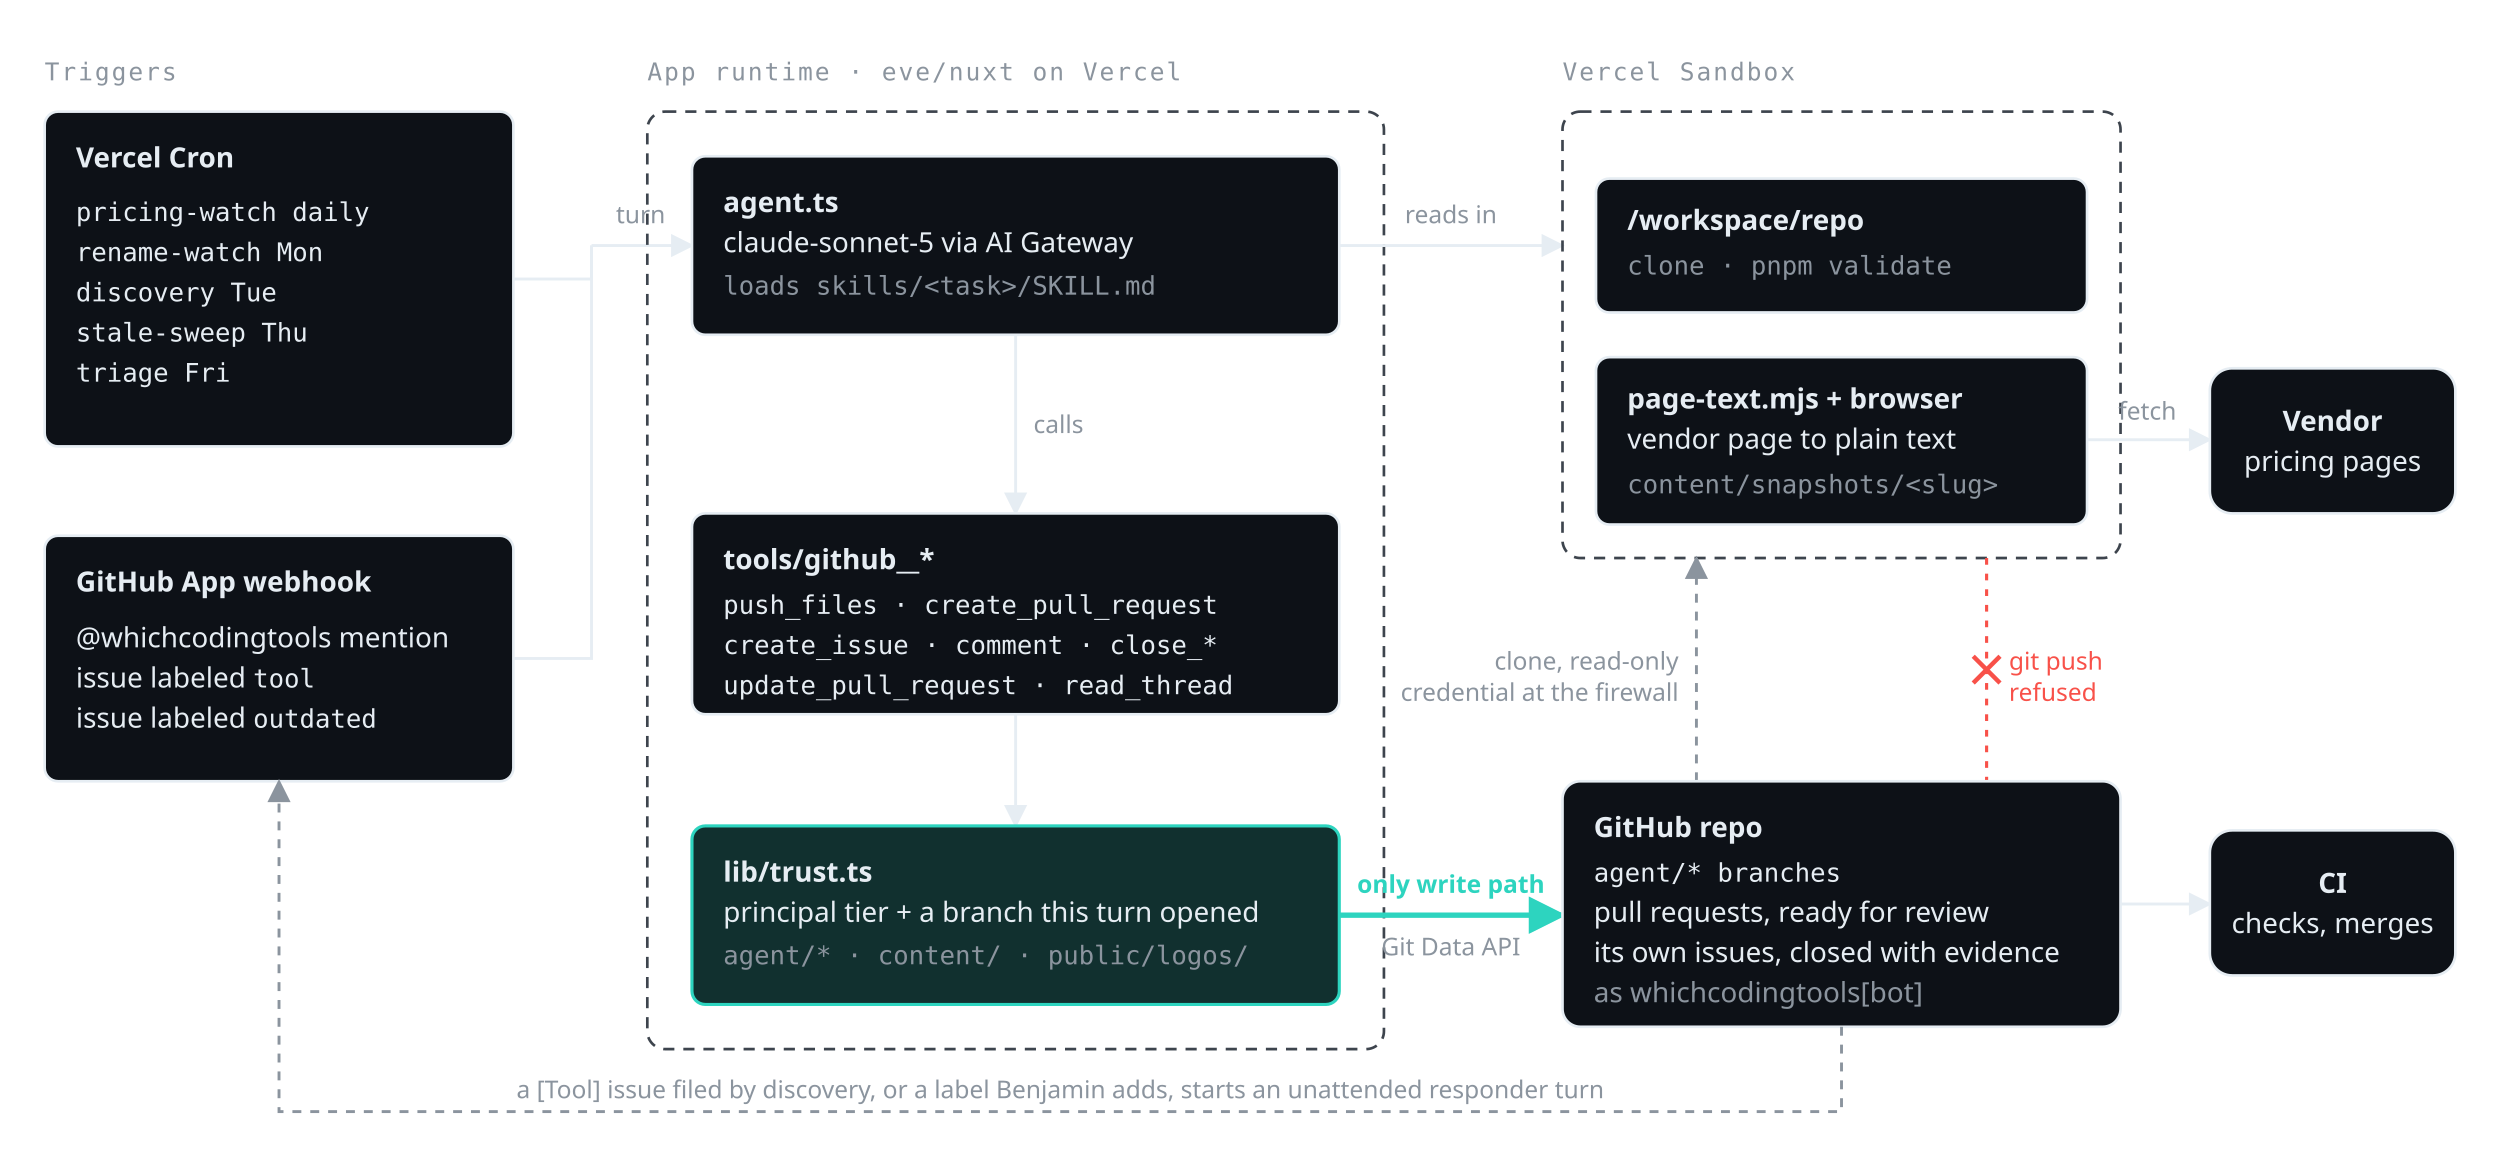
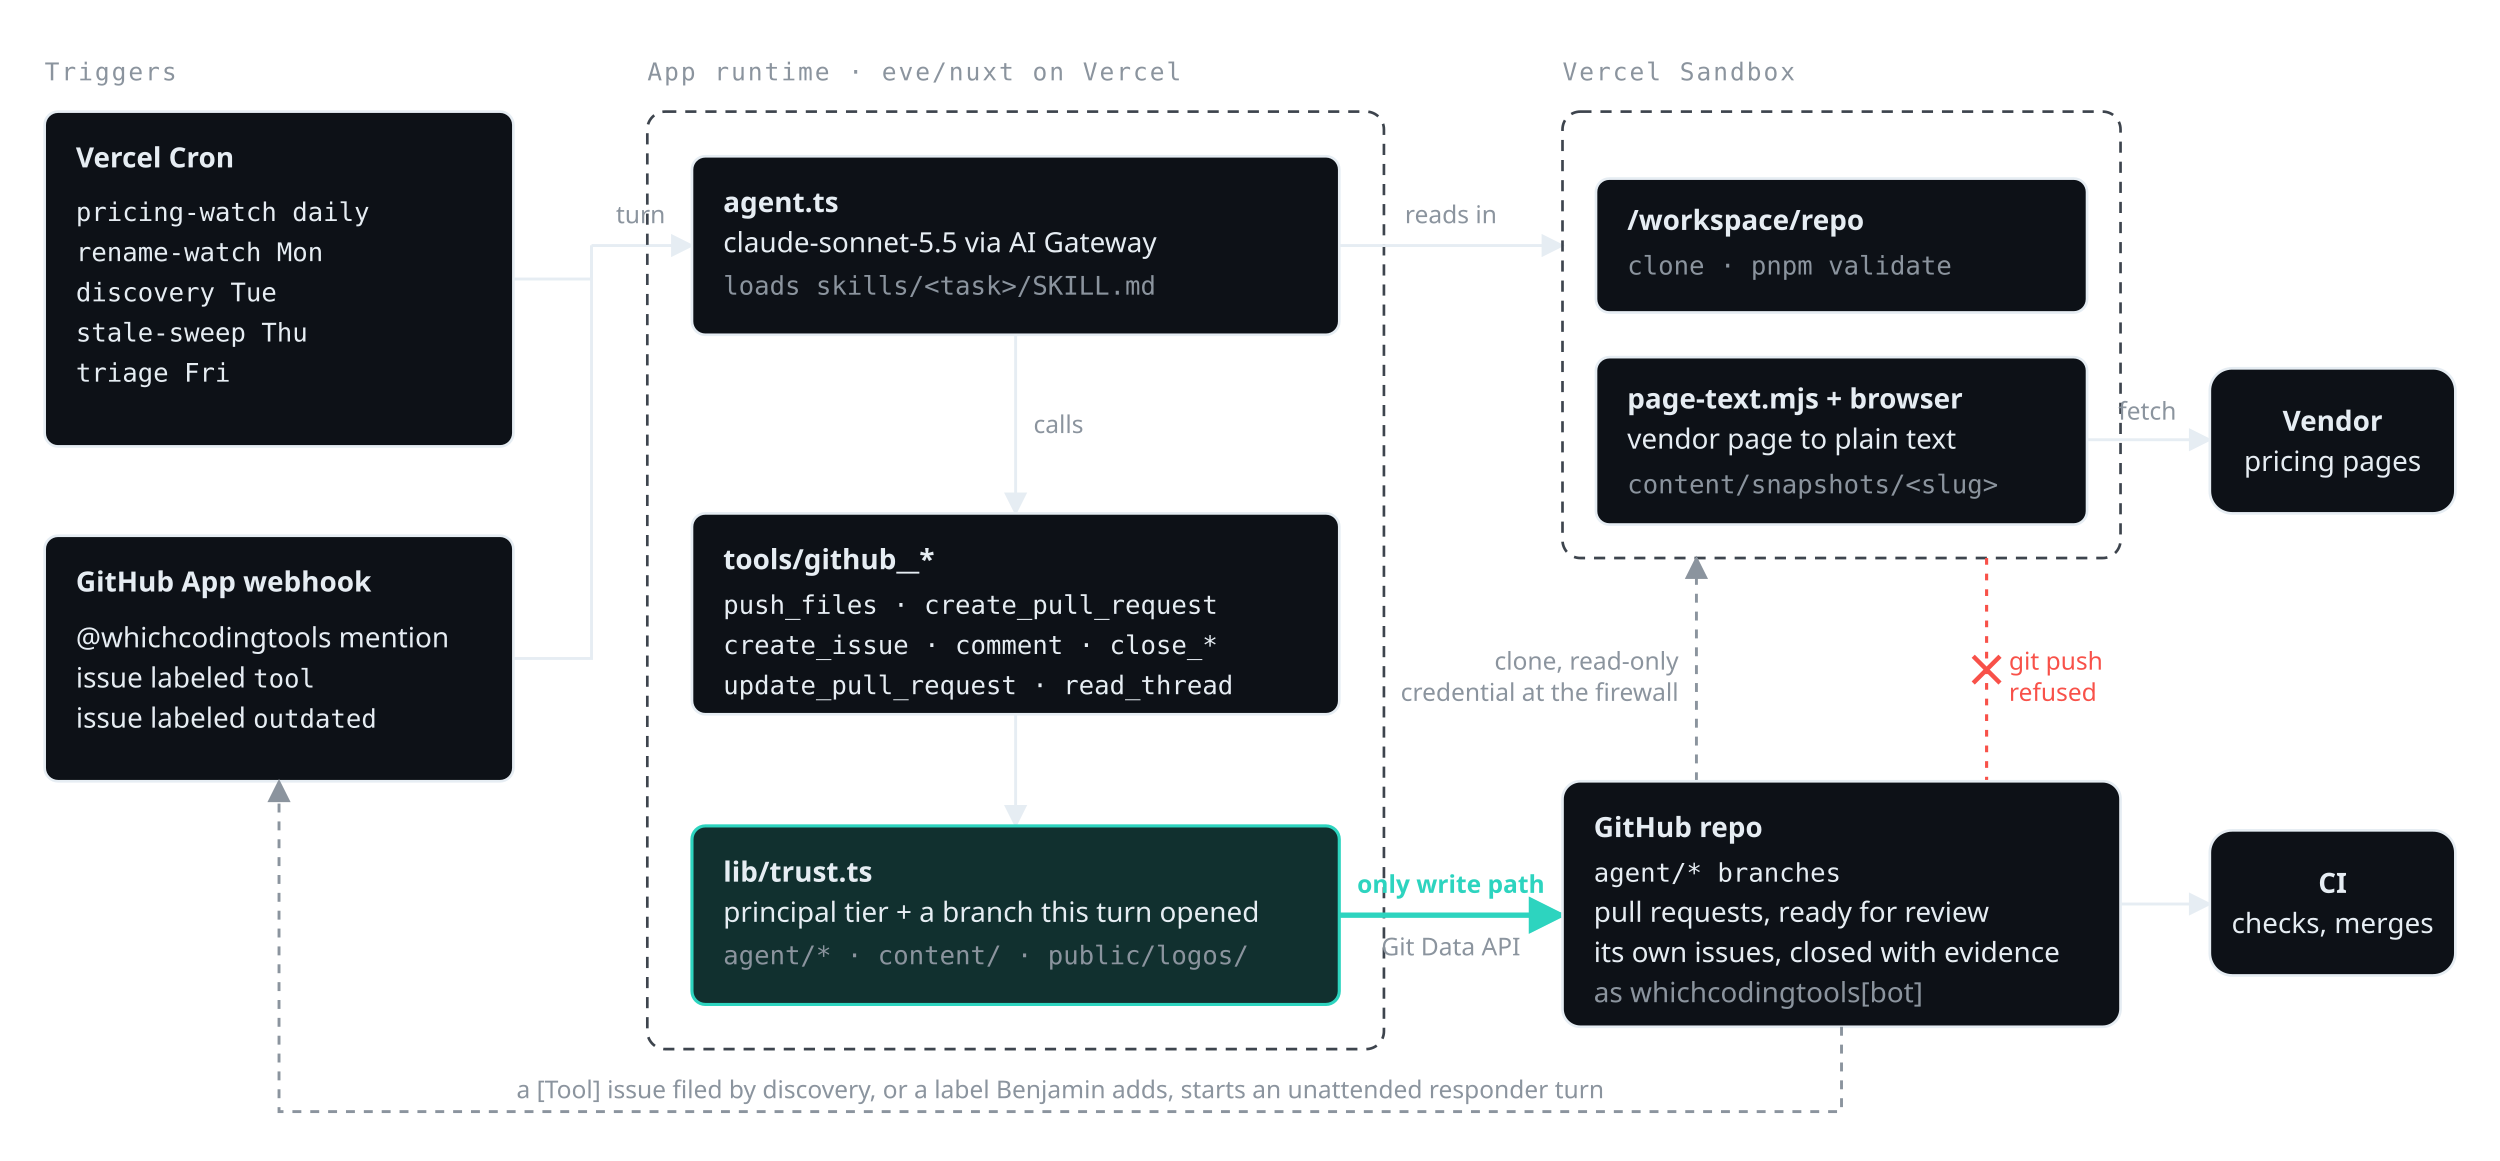
<svg xmlns="http://www.w3.org/2000/svg" viewBox="0 0 1120 520" width="1120" height="520" role="img" aria-label="Triggers start a turn in the app runtime. The agent reads the repo and vendor pages in a Vercel Sandbox whose git push is refused at the firewall. Writes go through the github tools and the trust gate to agent branches, pull requests and issues on GitHub, which CI merges once the checks pass. A Tool issue filed by discovery loops back into the webhook.">
  <style>
    svg { font-family: -apple-system, BlinkMacSystemFont, "Segoe UI", "Noto Sans", Helvetica, Arial, sans-serif; color: #e6edf3; }
    .node { fill: #0d1117; stroke: #e6edf3; stroke-width: 1.2; }
    .frame { fill: none; stroke: #3d444d; stroke-width: 1.2; stroke-dasharray: 5 4; }
    .t { font-size: 12.5px; fill: #e6edf3; }
    .b { font-weight: 600; }
    .m { font-family: ui-monospace, SFMono-Regular, "SF Mono", Menlo, Consolas, monospace; font-size: 11.5px; }
    .muted { fill: #8b949e; }
    .lbl { font-size: 11px; fill: #8b949e; }
    .head { font-family: ui-monospace, SFMono-Regular, "SF Mono", Menlo, Consolas, monospace; font-size: 11px; letter-spacing: 0.08em; text-transform: uppercase; fill: #8b949e; }
    .edge { fill: none; stroke: #e6edf3; stroke-width: 1.3; }
    .soft { stroke: #8b949e; stroke-dasharray: 4 4; }
    .write { stroke: #2dd4bf; stroke-width: 2.4; }
    .refused { stroke: #f85149; stroke-width: 1.4; stroke-dasharray: 3 4; }
    .x { stroke: #f85149; stroke-width: 2; stroke-dasharray: none; }
    .t.write { fill: #2dd4bf; stroke: none; font-weight: 600; }
    .t.refused { fill: #f85149; stroke: none; }
    .gate { fill: #11302f; stroke: #2dd4bf; stroke-width: 1.4; }
  </style>
  <defs>
    <marker id="arrow" viewBox="0 0 10 10" refX="9" refY="5" markerWidth="8" markerHeight="8" orient="auto-start-reverse">
      <path d="M0,0 L10,5 L0,10 z" fill="#e6edf3" />
    </marker>
    <marker id="arrow-write" viewBox="0 0 10 10" refX="9" refY="5" markerWidth="7" markerHeight="7" orient="auto-start-reverse">
      <path d="M0,0 L10,5 L0,10 z" fill="#2dd4bf" />
    </marker>
    <marker id="arrow-soft" viewBox="0 0 10 10" refX="9" refY="5" markerWidth="8" markerHeight="8" orient="auto-start-reverse">
      <path d="M0,0 L10,5 L0,10 z" fill="#8b949e" />
    </marker>
  </defs>
  <text class="t head" x="20" y="36">Triggers</text>
  <text class="t head" x="290" y="36">App runtime · eve/nuxt on Vercel</text>
  <text class="t head" x="700" y="36">Vercel Sandbox</text>
  <rect class="node" x="20" y="50" width="210" height="150" rx="6" />
  <text class="t b" x="34" y="75">Vercel Cron</text>
  <text class="t m" x="34" y="99">pricing-watch   daily</text>
  <text class="t m" x="34" y="117">rename-watch   Mon</text>
  <text class="t m" x="34" y="135">discovery      Tue</text>
  <text class="t m" x="34" y="153">stale-sweep    Thu</text>
  <text class="t m" x="34" y="171">triage         Fri</text>
  <rect class="node" x="20" y="240" width="210" height="110" rx="6" />
  <text class="t b" x="34" y="265">GitHub App webhook</text>
  <text class="t" x="34" y="290">@whichcodingtools mention</text>
  <text class="t" x="34" y="308">issue labeled <tspan class="m">tool</tspan>
  </text>
  <text class="t" x="34" y="326">issue labeled <tspan class="m">outdated</tspan>
  </text>
  <path class="edge" d="M230,125 H265 V110" />
  <path class="edge" d="M230,295 H265 V110" />
  <path class="edge" d="M265,110 H310" marker-end="url(#arrow)" />
  <text class="t lbl" x="287" y="100" text-anchor="middle">turn</text>
  <rect class="frame" x="290" y="50" width="330" height="420" rx="8" />
  <rect class="node" x="310" y="70" width="290" height="80" rx="6" />
  <text class="t b" x="324" y="95">agent.ts</text>
-   <text class="t" x="324" y="113">claude-sonnet-5 via AI Gateway</text>
+   <text class="t" x="324" y="113">claude-sonnet-5.5 via AI Gateway</text>
  <text class="t m muted" x="324" y="132">loads skills/&lt;task&gt;/SKILL.md</text>
  <path class="edge" d="M455,150 V230" marker-end="url(#arrow)" />
  <text class="t lbl" x="463" y="194">calls</text>
  <rect class="node" x="310" y="230" width="290" height="90" rx="6" />
  <text class="t b" x="324" y="255">tools/github__*</text>
  <text class="t m" x="324" y="275">push_files · create_pull_request</text>
  <text class="t m" x="324" y="293">create_issue · comment · close_*</text>
  <text class="t m" x="324" y="311">update_pull_request · read_thread</text>
  <path class="edge" d="M455,320 V370" marker-end="url(#arrow)" />
  <rect class="gate" x="310" y="370" width="290" height="80" rx="6" />
  <text class="t b" x="324" y="395">lib/trust.ts</text>
  <text class="t" x="324" y="413">principal tier + a branch this turn opened</text>
  <text class="t m muted" x="324" y="432">agent/* · content/ · public/logos/</text>
  <path class="edge" d="M600,110 H700" marker-end="url(#arrow)" />
  <text class="t lbl" x="650" y="100" text-anchor="middle">reads in</text>
  <rect class="frame" x="700" y="50" width="250" height="200" rx="8" />
  <rect class="node" x="715" y="80" width="220" height="60" rx="6" />
  <text class="t b" x="729" y="103">/workspace/repo</text>
  <text class="t m muted" x="729" y="123">clone · pnpm validate</text>
  <rect class="node" x="715" y="160" width="220" height="75" rx="6" />
  <text class="t b" x="729" y="183">page-text.mjs + browser</text>
  <text class="t" x="729" y="201">vendor page to plain text</text>
  <text class="t m muted" x="729" y="221">content/snapshots/&lt;slug&gt;</text>
  <path class="edge" d="M935,197 H990" marker-end="url(#arrow)" />
  <text class="t lbl" x="962" y="188" text-anchor="middle">fetch</text>
  <rect class="node" x="990" y="165" width="110" height="65" rx="10" />
  <text class="t b" x="1045" y="193" text-anchor="middle">Vendor</text>
  <text class="t" x="1045" y="211" text-anchor="middle">pricing pages</text>
  <path class="edge soft" d="M760,350 V250" marker-end="url(#arrow-soft)" />
  <text class="t lbl" x="752" y="300" text-anchor="end">clone, read-only</text>
  <text class="t lbl" x="752" y="314" text-anchor="end">credential at the firewall</text>
  <path class="edge refused" d="M890,250 V350" />
  <path class="edge x" d="M884,294 L896,306 M896,294 L884,306" />
  <text class="t lbl refused" x="900" y="300">git push</text>
  <text class="t lbl refused" x="900" y="314">refused</text>
  <path class="edge write" d="M600,410 H700" marker-end="url(#arrow-write)" />
  <text class="t lbl write" x="650" y="400" text-anchor="middle">only write path</text>
  <text class="t lbl" x="650" y="428" text-anchor="middle">Git Data API</text>
  <rect class="node" x="700" y="350" width="250" height="110" rx="8" />
  <text class="t b" x="714" y="375">GitHub repo</text>
  <text class="t m" x="714" y="395">agent/* branches</text>
  <text class="t" x="714" y="413">pull requests, ready for review</text>
  <text class="t" x="714" y="431">its own issues, closed with evidence</text>
  <text class="t muted" x="714" y="449">as whichcodingtools[bot]</text>
  <path class="edge" d="M950,405 H990" marker-end="url(#arrow)" />
  <rect class="node" x="990" y="372" width="110" height="65" rx="10" />
  <text class="t b" x="1045" y="400" text-anchor="middle">CI</text>
  <text class="t" x="1045" y="418" text-anchor="middle">checks, merges</text>
  <path class="edge soft" d="M825,460 V498 H125 V350" marker-end="url(#arrow-soft)" />
  <text class="t lbl" x="475" y="492" text-anchor="middle">a [Tool] issue filed by discovery, or a label Benjamin adds, starts an unattended responder turn</text>
</svg>
